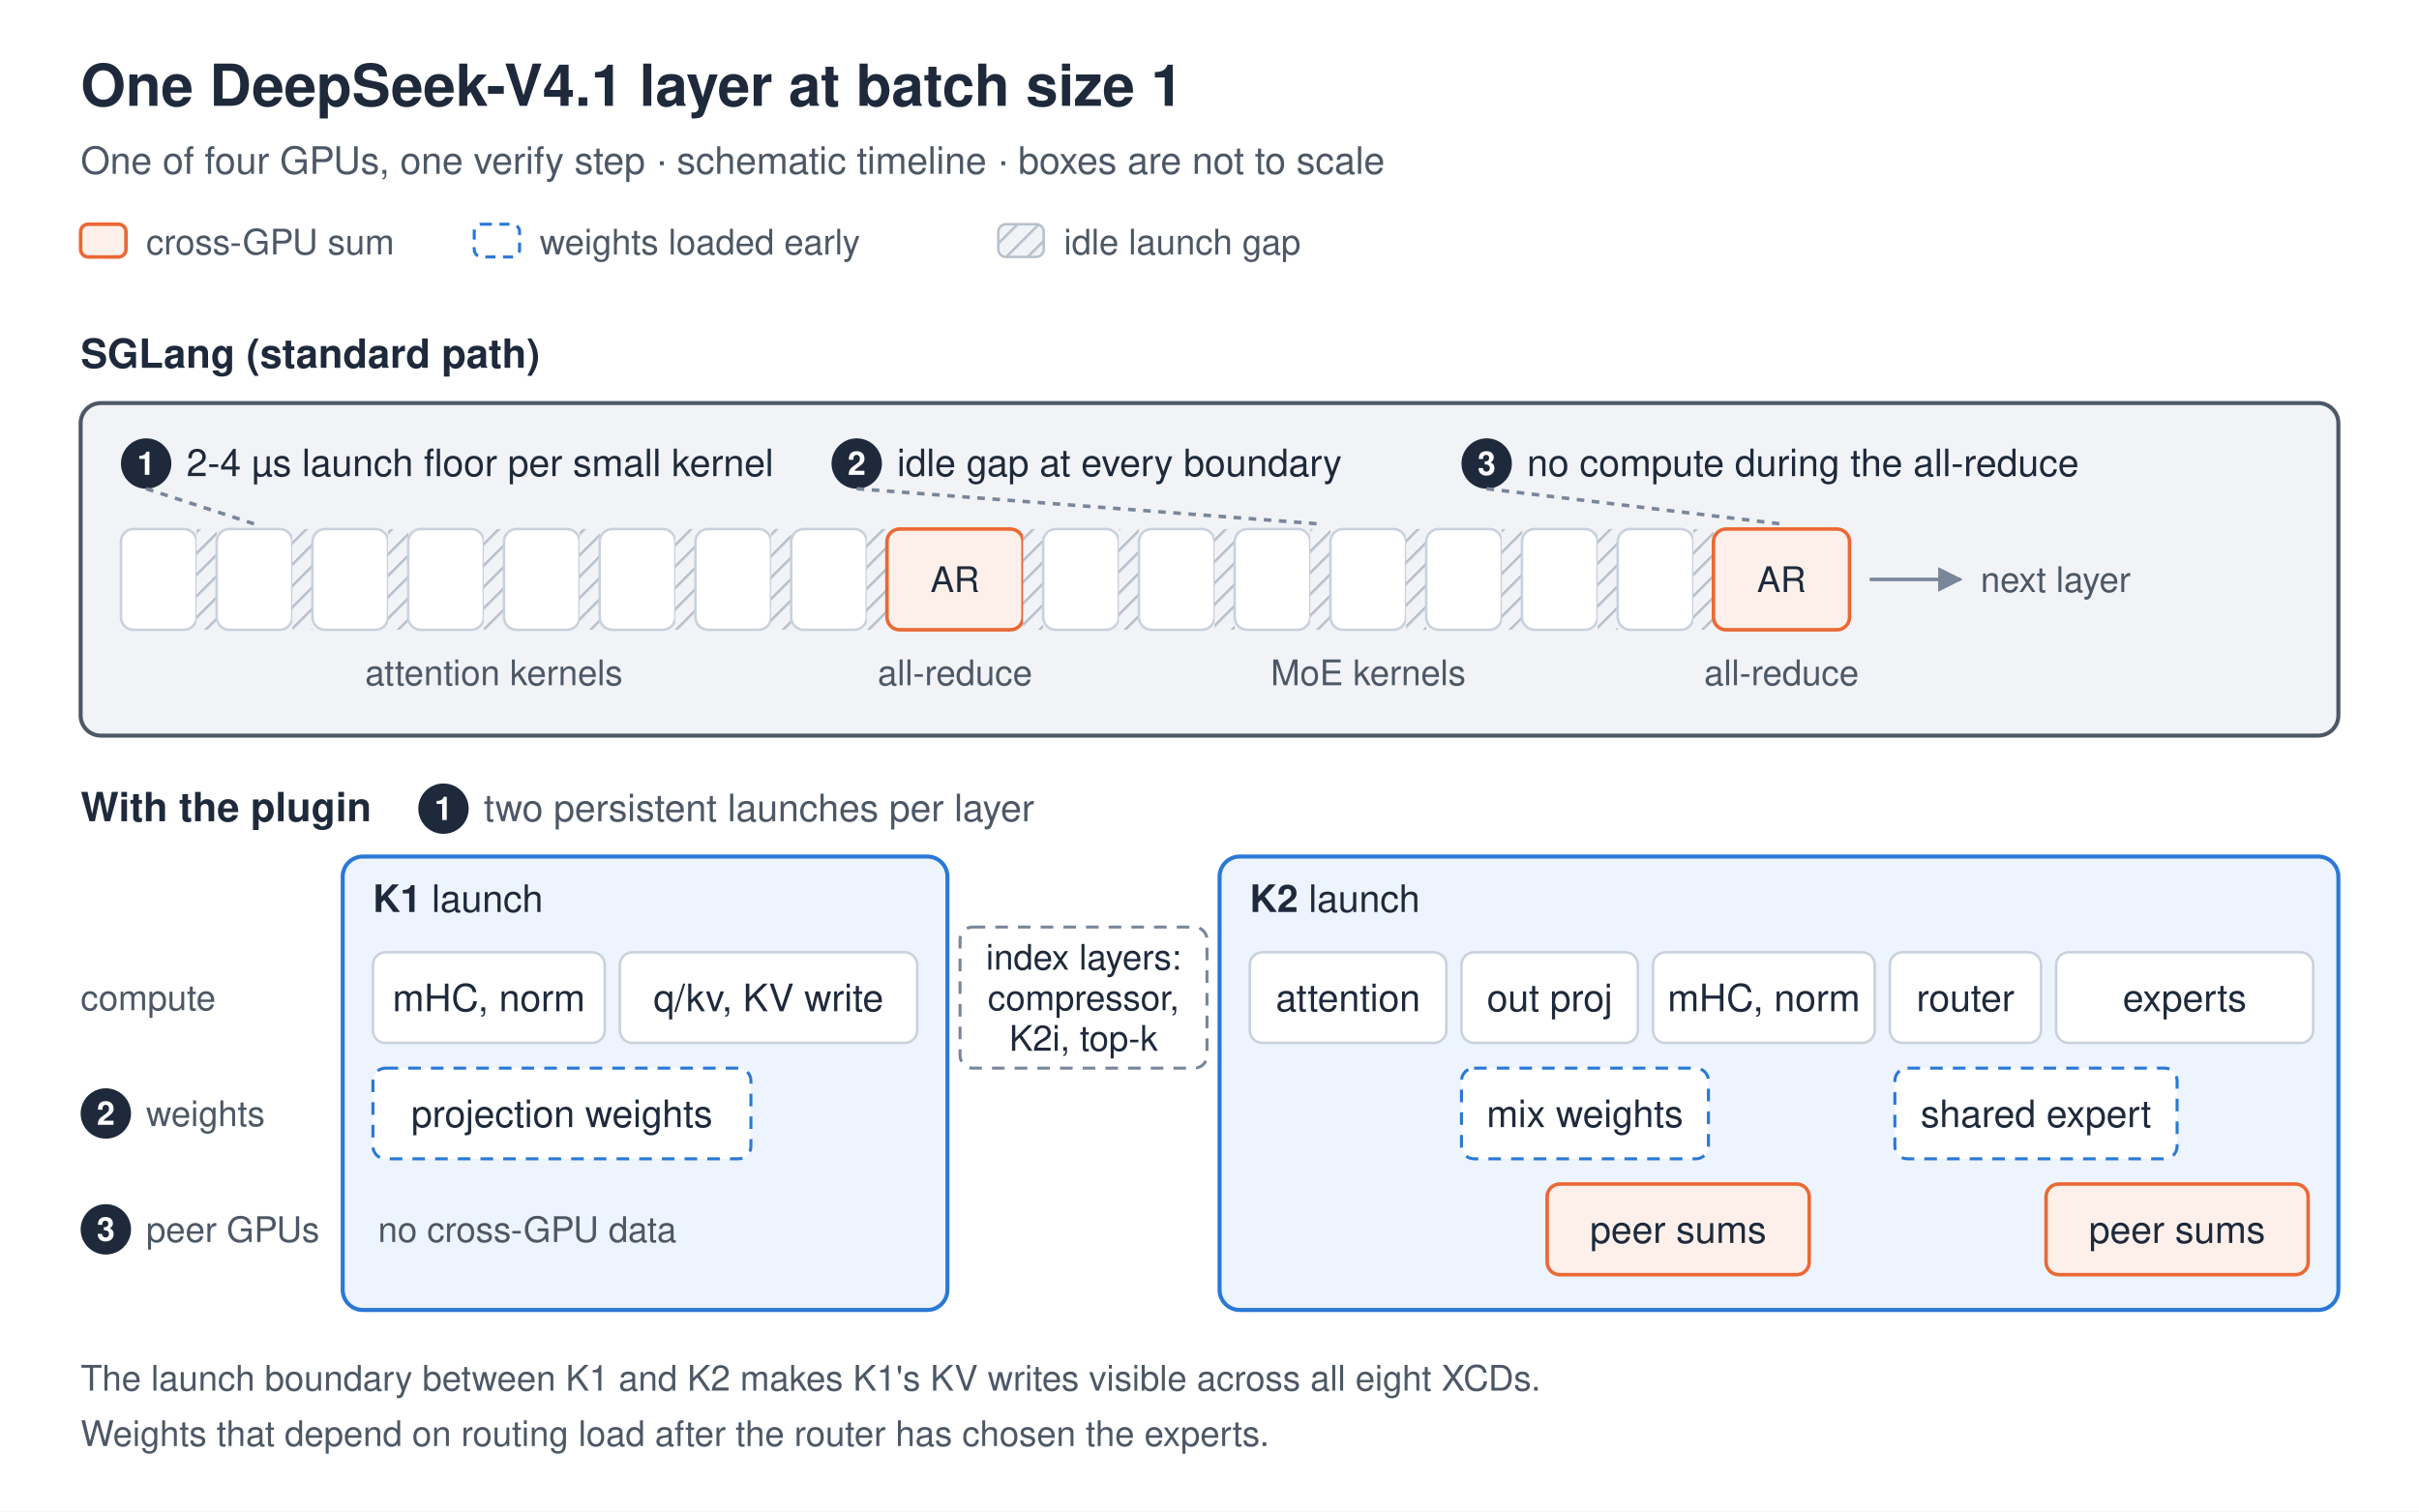
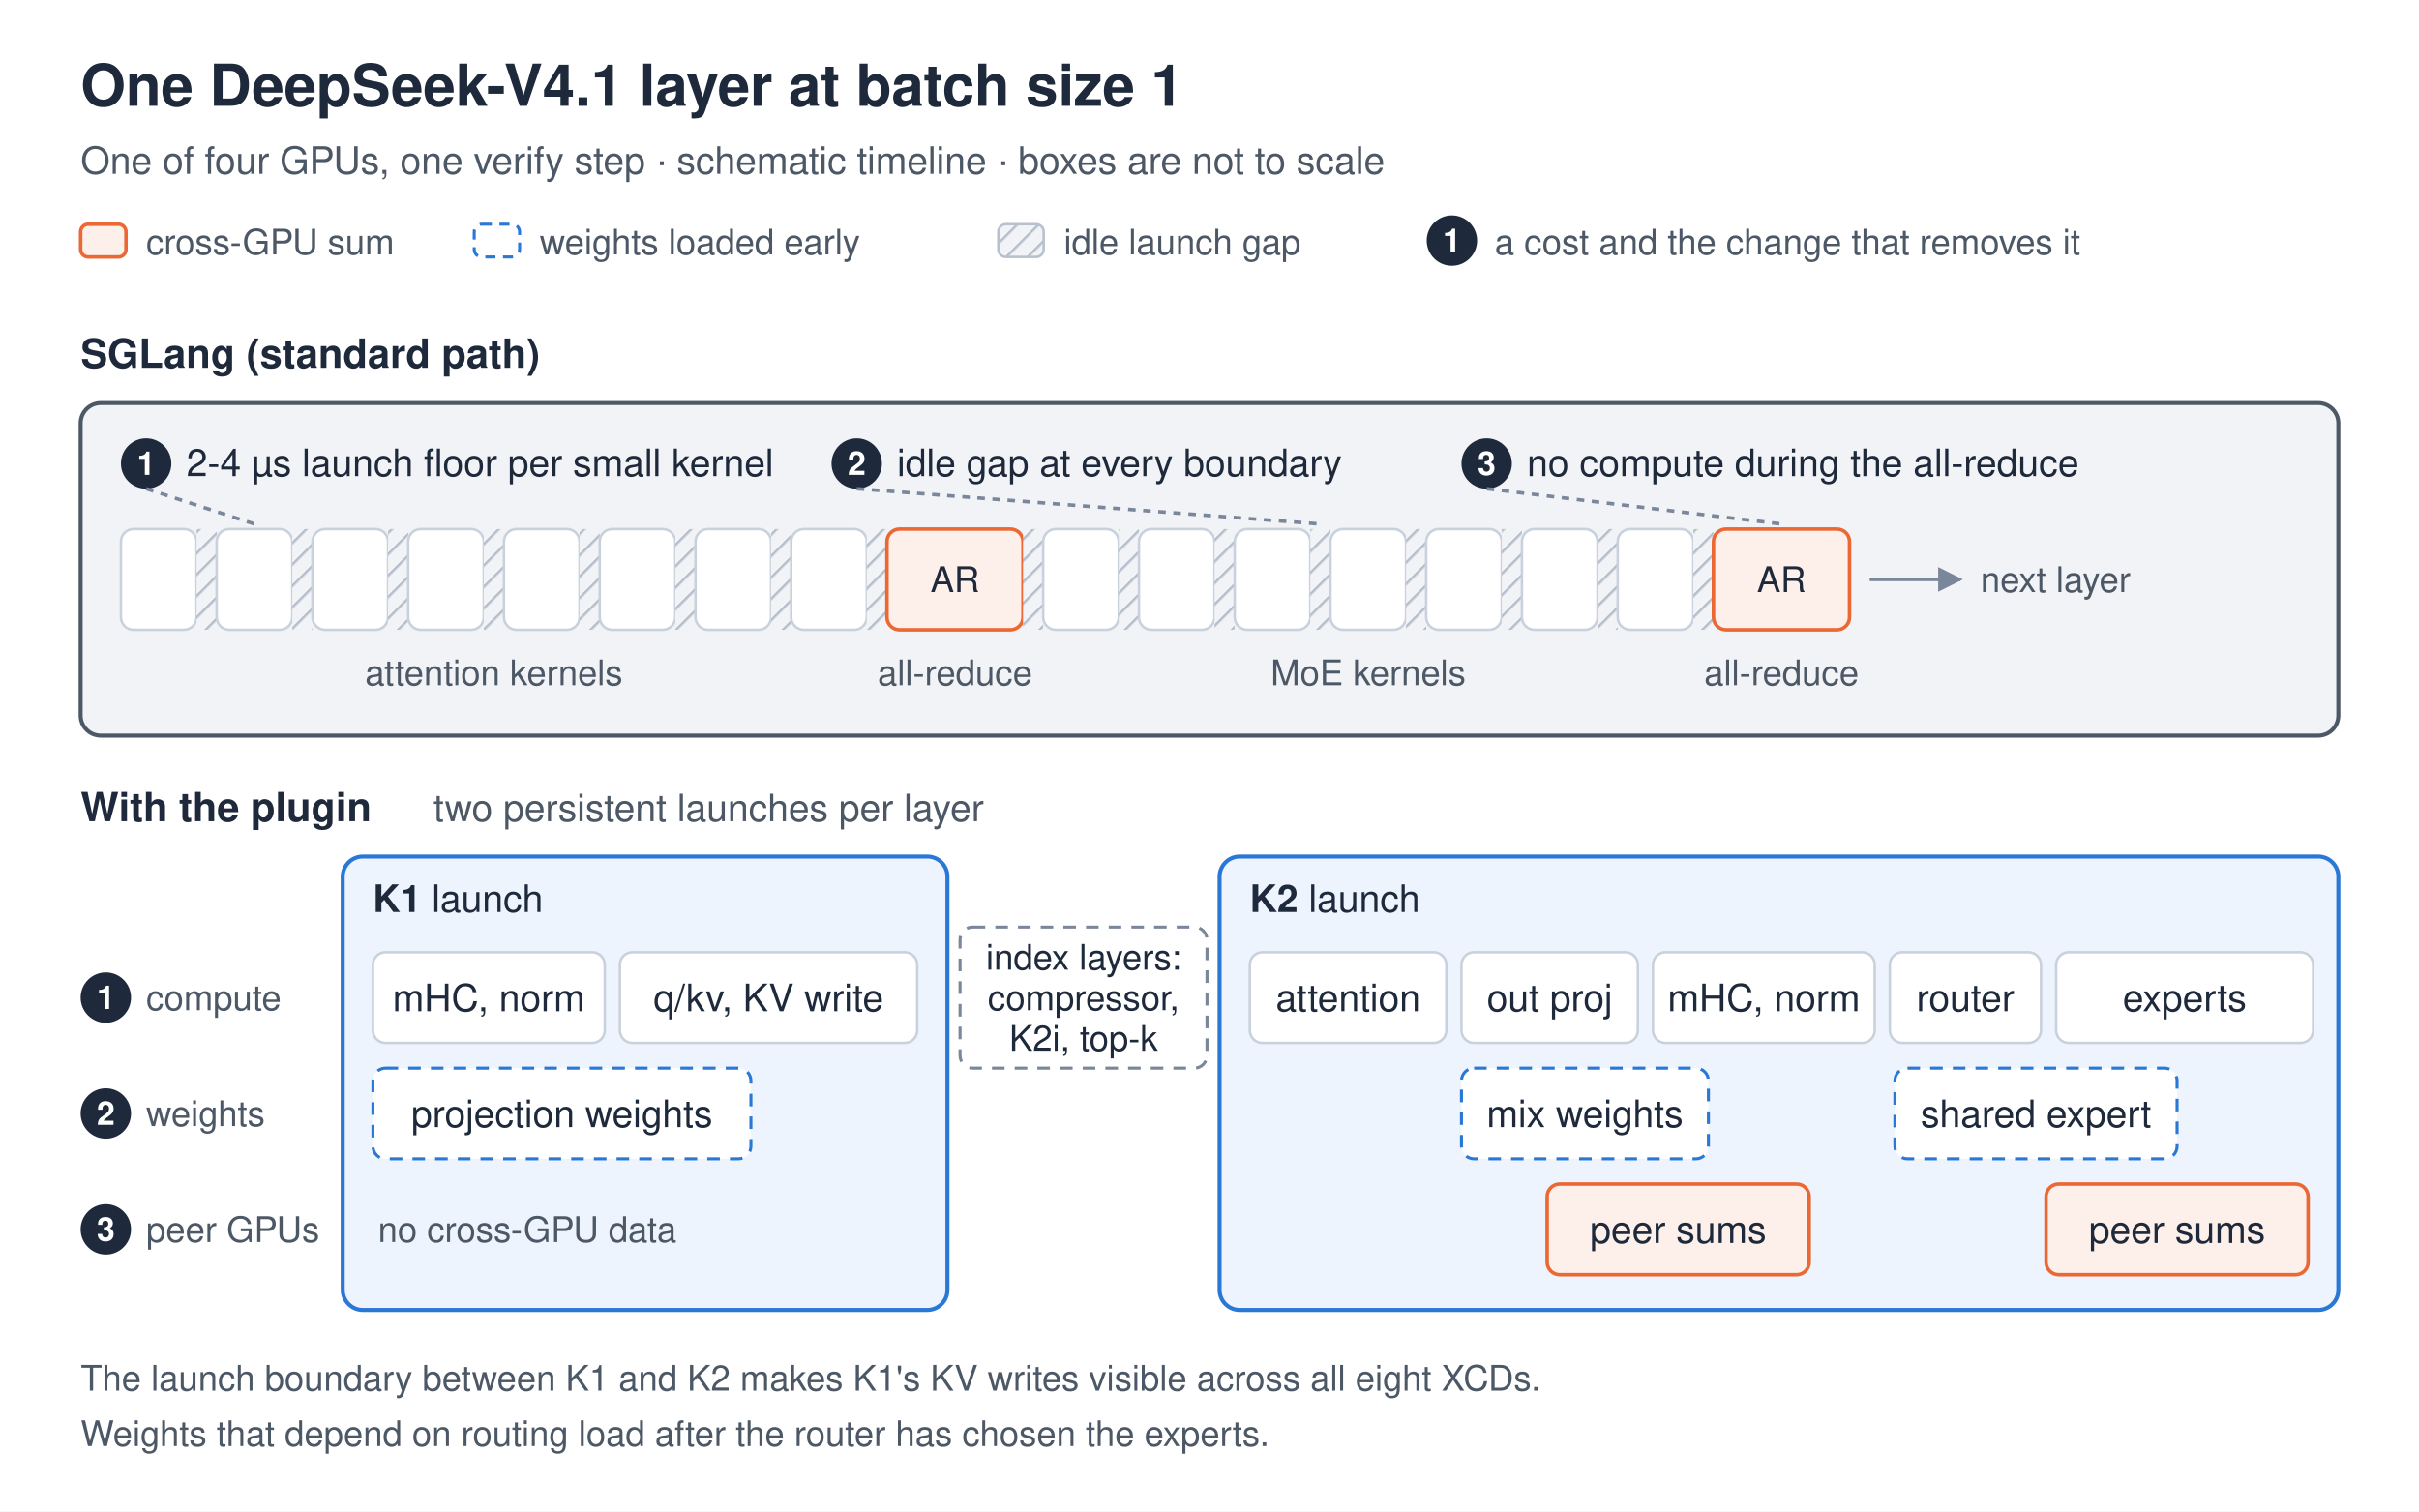
<svg xmlns="http://www.w3.org/2000/svg" width="960" height="600" viewBox="0 0 960 600" role="img" aria-labelledby="t d">
  <defs>
    <marker id="ah" viewBox="0 0 10 10" refX="9" refY="5" markerWidth="7" markerHeight="7" orient="auto-start-reverse">
      <path d="M0 0 L10 5 L0 10 z" fill="#7a8699" />
    </marker>
    <pattern id="gap" width="6" height="6" patternUnits="userSpaceOnUse" patternTransform="rotate(45)">
      <rect width="6" height="6" fill="#f1f3f6" />
      <line x1="0" y1="0" x2="0" y2="6" stroke="#b8c1cd" stroke-width="2" />
    </pattern>
  </defs>
  <style>text{font-family:'Helvetica Neue', Helvetica, Arial, sans-serif}</style>
  <rect width="960" height="600" fill="#ffffff" />
  <text x="32.0" y="42.0" font-size="23" font-weight="700" fill="#1e2a3b" text-anchor="start">One DeepSeek-V4.1 layer at batch size 1</text>
  <text x="32.0" y="69.0" font-size="15" font-weight="400" fill="#4d5866" text-anchor="start">One of four GPUs, one verify step · schematic timeline · boxes are not to scale</text>
  <rect x="32" y="89" width="18" height="13" rx="3" fill="#fdf0ea" stroke="#eb6834" stroke-width="1.4" />
  <text x="58.0" y="101.0" font-size="14" font-weight="400" fill="#4d5866" text-anchor="start">cross-GPU sum</text>
  <rect x="188.2" y="89" width="18" height="13" rx="3" fill="#ffffff" stroke="#2a78d6" stroke-width="1.2" stroke-dasharray="4 3" />
  <text x="214.2" y="101.0" font-size="14" font-weight="400" fill="#4d5866" text-anchor="start">weights loaded early</text>
  <rect x="396.2" y="89" width="18" height="13" rx="3" fill="url(#gap)" stroke="#b8c1cd" stroke-width="1" />
  <text x="422.2" y="101.0" font-size="14" font-weight="400" fill="#4d5866" text-anchor="start">idle launch gap</text>
+   <circle cx="576.2" cy="95.5" r="10" fill="#1e2a3b" />
+   <text x="576.2" y="100.0" font-size="13" font-weight="700" fill="#ffffff" text-anchor="middle">1</text>
+   <text x="593.2" y="101.0" font-size="14" font-weight="400" fill="#4d5866" text-anchor="start">a cost and the change that removes it</text>
  <text x="32.0" y="146.0" font-size="16" font-weight="700" fill="#1e2a3b" text-anchor="start">SGLang (standard path)</text>
  <rect x="32.0" y="160.0" width="896.0" height="132.0" rx="8" fill="#f1f3f6" stroke="#4d5866" stroke-width="1.6" />
  <rect x="48.0" y="210.0" width="30.0" height="40.0" rx="5" fill="#ffffff" stroke="#c9d1dc" stroke-width="1" />
  <rect x="78" y="210" width="8" height="40" fill="url(#gap)" />
  <rect x="86.0" y="210.0" width="30.0" height="40.0" rx="5" fill="#ffffff" stroke="#c9d1dc" stroke-width="1" />
  <rect x="116" y="210" width="8" height="40" fill="url(#gap)" />
  <rect x="124.0" y="210.0" width="30.0" height="40.0" rx="5" fill="#ffffff" stroke="#c9d1dc" stroke-width="1" />
  <rect x="154" y="210" width="8" height="40" fill="url(#gap)" />
  <rect x="162.0" y="210.0" width="30.0" height="40.0" rx="5" fill="#ffffff" stroke="#c9d1dc" stroke-width="1" />
  <rect x="192" y="210" width="8" height="40" fill="url(#gap)" />
  <rect x="200.0" y="210.0" width="30.0" height="40.0" rx="5" fill="#ffffff" stroke="#c9d1dc" stroke-width="1" />
  <rect x="230" y="210" width="8" height="40" fill="url(#gap)" />
  <rect x="238.0" y="210.0" width="30.0" height="40.0" rx="5" fill="#ffffff" stroke="#c9d1dc" stroke-width="1" />
  <rect x="268" y="210" width="8" height="40" fill="url(#gap)" />
  <rect x="276.0" y="210.0" width="30.0" height="40.0" rx="5" fill="#ffffff" stroke="#c9d1dc" stroke-width="1" />
  <rect x="306" y="210" width="8" height="40" fill="url(#gap)" />
  <rect x="314.0" y="210.0" width="30.0" height="40.0" rx="5" fill="#ffffff" stroke="#c9d1dc" stroke-width="1" />
  <rect x="344" y="210" width="8" height="40" fill="url(#gap)" />
  <rect x="352.0" y="210.0" width="54.0" height="40.0" rx="5" fill="#fdf0ea" stroke="#eb6834" stroke-width="1.4" />
  <text x="379.0" y="235.0" font-size="14" font-weight="400" fill="#1e2a3b" text-anchor="middle">AR</text>
  <rect x="406" y="210" width="8" height="40" fill="url(#gap)" />
  <rect x="414.0" y="210.0" width="30.0" height="40.0" rx="5" fill="#ffffff" stroke="#c9d1dc" stroke-width="1" />
  <rect x="444" y="210" width="8" height="40" fill="url(#gap)" />
  <rect x="452.0" y="210.0" width="30.0" height="40.0" rx="5" fill="#ffffff" stroke="#c9d1dc" stroke-width="1" />
  <rect x="482" y="210" width="8" height="40" fill="url(#gap)" />
  <rect x="490.0" y="210.0" width="30.0" height="40.0" rx="5" fill="#ffffff" stroke="#c9d1dc" stroke-width="1" />
  <rect x="520" y="210" width="8" height="40" fill="url(#gap)" />
  <rect x="528.0" y="210.0" width="30.0" height="40.0" rx="5" fill="#ffffff" stroke="#c9d1dc" stroke-width="1" />
  <rect x="558" y="210" width="8" height="40" fill="url(#gap)" />
  <rect x="566.0" y="210.0" width="30.0" height="40.0" rx="5" fill="#ffffff" stroke="#c9d1dc" stroke-width="1" />
  <rect x="596" y="210" width="8" height="40" fill="url(#gap)" />
  <rect x="604.0" y="210.0" width="30.0" height="40.0" rx="5" fill="#ffffff" stroke="#c9d1dc" stroke-width="1" />
  <rect x="634" y="210" width="8" height="40" fill="url(#gap)" />
  <rect x="642.0" y="210.0" width="30.0" height="40.0" rx="5" fill="#ffffff" stroke="#c9d1dc" stroke-width="1" />
  <rect x="672" y="210" width="8" height="40" fill="url(#gap)" />
  <rect x="680.0" y="210.0" width="54.0" height="40.0" rx="5" fill="#fdf0ea" stroke="#eb6834" stroke-width="1.4" />
  <text x="707.0" y="235.0" font-size="14" font-weight="400" fill="#1e2a3b" text-anchor="middle">AR</text>
  <path d="M742.0 230.0 L778.0 230.0" stroke="#7a8699" stroke-width="1.4" fill="none" marker-end="url(#ah)" />
  <text x="786.0" y="235.0" font-size="14" font-weight="400" fill="#4d5866" text-anchor="start">next layer</text>
  <text x="196.0" y="272.0" font-size="14" font-weight="400" fill="#4d5866" text-anchor="middle">attention kernels</text>
  <text x="379.0" y="272.0" font-size="14" font-weight="400" fill="#4d5866" text-anchor="middle">all-reduce</text>
  <text x="543.0" y="272.0" font-size="14" font-weight="400" fill="#4d5866" text-anchor="middle">MoE kernels</text>
  <text x="707.0" y="272.0" font-size="14" font-weight="400" fill="#4d5866" text-anchor="middle">all-reduce</text>
  <circle cx="58.0" cy="184.0" r="10" fill="#1e2a3b" />
  <text x="58.0" y="188.5" font-size="13" font-weight="700" fill="#ffffff" text-anchor="middle">1</text>
  <text x="74.0" y="189.0" font-size="15" font-weight="400" fill="#1e2a3b" text-anchor="start">2-4 µs launch floor per small kernel</text>
  <path d="M58.0 194.0 L101.0 208.0" stroke="#7a8699" stroke-width="1.4" fill="none" stroke-dasharray="3 3" />
  <circle cx="340.0" cy="184.0" r="10" fill="#1e2a3b" />
  <text x="340.0" y="188.5" font-size="13" font-weight="700" fill="#ffffff" text-anchor="middle">2</text>
  <text x="356.0" y="189.0" font-size="15" font-weight="400" fill="#1e2a3b" text-anchor="start">idle gap at every boundary</text>
  <path d="M340.0 194.0 L524.0 208.0" stroke="#7a8699" stroke-width="1.4" fill="none" stroke-dasharray="3 3" />
  <circle cx="590.0" cy="184.0" r="10" fill="#1e2a3b" />
  <text x="590.0" y="188.5" font-size="13" font-weight="700" fill="#ffffff" text-anchor="middle">3</text>
  <text x="606.0" y="189.0" font-size="15" font-weight="400" fill="#1e2a3b" text-anchor="start">no compute during the all-reduce</text>
  <path d="M590.0 194.0 L707.0 208.0" stroke="#7a8699" stroke-width="1.4" fill="none" stroke-dasharray="3 3" />
  <text x="32.0" y="326.0" font-size="16" font-weight="700" fill="#1e2a3b" text-anchor="start">With the plugin</text>
-   <circle cx="176.0" cy="321.0" r="10" fill="#1e2a3b" />
-   <text x="176.0" y="325.5" font-size="13" font-weight="700" fill="#ffffff" text-anchor="middle">1</text>
-   <text x="192.0" y="326.0" font-size="15" font-weight="400" fill="#4d5866" text-anchor="start">two persistent launches per layer</text>
-   <text x="32.0" y="401.0" font-size="14" font-weight="400" fill="#4d5866" text-anchor="start">compute</text>
+   <text x="172.0" y="326.0" font-size="15" font-weight="400" fill="#4d5866" text-anchor="start">two persistent launches per layer</text>
+   <circle cx="42.0" cy="396.0" r="10" fill="#1e2a3b" />
+   <text x="42.0" y="400.5" font-size="13" font-weight="700" fill="#ffffff" text-anchor="middle">1</text>
+   <text x="58.0" y="401.0" font-size="14" font-weight="400" fill="#4d5866" text-anchor="start">compute</text>
  <circle cx="42.0" cy="442.0" r="10" fill="#1e2a3b" />
  <text x="42.0" y="446.5" font-size="13" font-weight="700" fill="#ffffff" text-anchor="middle">2</text>
  <text x="58.0" y="447.0" font-size="14" font-weight="400" fill="#4d5866" text-anchor="start">weights</text>
  <circle cx="42.0" cy="488.0" r="10" fill="#1e2a3b" />
  <text x="42.0" y="492.5" font-size="13" font-weight="700" fill="#ffffff" text-anchor="middle">3</text>
  <text x="58.0" y="493.0" font-size="14" font-weight="400" fill="#4d5866" text-anchor="start">peer GPUs</text>
  <rect x="136.0" y="340.0" width="240.0" height="180.0" rx="8" fill="#edf4fd" stroke="#2a78d6" stroke-width="1.6" />
  <text x="148.0" y="362.0" font-size="15" fill="#1e2a3b">
    <tspan font-weight="700">K1</tspan> launch</text>
  <rect x="148.0" y="378.0" width="92.0" height="36.0" rx="5" fill="#ffffff" stroke="#c9d1dc" stroke-width="1" />
  <text x="194.0" y="401.4" font-size="15" font-weight="400" fill="#1e2a3b" text-anchor="middle">mHC, norm</text>
  <rect x="246.0" y="378.0" width="118.0" height="36.0" rx="5" fill="#ffffff" stroke="#c9d1dc" stroke-width="1" />
  <text x="305.0" y="401.4" font-size="15" font-weight="400" fill="#1e2a3b" text-anchor="middle">q/kv, KV write</text>
  <rect x="148.0" y="424.0" width="150.0" height="36.0" rx="5" fill="#ffffff" stroke="#2a78d6" stroke-width="1.2" stroke-dasharray="5 4" />
  <text x="223.0" y="447.4" font-size="15" font-weight="400" fill="#1e2a3b" text-anchor="middle">projection weights</text>
  <text x="150.0" y="493.0" font-size="14" font-weight="400" fill="#4d5866" text-anchor="start">no cross-GPU data</text>
  <rect x="381.0" y="368.0" width="98.0" height="56.0" rx="5" fill="#ffffff" stroke="#7a8699" stroke-width="1.2" stroke-dasharray="5 4" />
  <text x="430.0" y="384.9" font-size="14" font-weight="400" fill="#1e2a3b" text-anchor="middle">index layers:</text>
  <text x="430.0" y="401.0" font-size="14" font-weight="400" fill="#1e2a3b" text-anchor="middle">compressor,</text>
  <text x="430.0" y="417.1" font-size="14" font-weight="400" fill="#1e2a3b" text-anchor="middle">K2i, top-k</text>
  <rect x="484.0" y="340.0" width="444.0" height="180.0" rx="8" fill="#edf4fd" stroke="#2a78d6" stroke-width="1.6" />
  <text x="496.0" y="362.0" font-size="15" fill="#1e2a3b">
    <tspan font-weight="700">K2</tspan> launch</text>
  <rect x="496.0" y="378.0" width="78.0" height="36.0" rx="5" fill="#ffffff" stroke="#c9d1dc" stroke-width="1" />
  <text x="535.0" y="401.4" font-size="15" font-weight="400" fill="#1e2a3b" text-anchor="middle">attention</text>
  <rect x="580.0" y="378.0" width="70.0" height="36.0" rx="5" fill="#ffffff" stroke="#c9d1dc" stroke-width="1" />
  <text x="615.0" y="401.4" font-size="15" font-weight="400" fill="#1e2a3b" text-anchor="middle">out proj</text>
  <rect x="656.0" y="378.0" width="88.0" height="36.0" rx="5" fill="#ffffff" stroke="#c9d1dc" stroke-width="1" />
  <text x="700.0" y="401.4" font-size="15" font-weight="400" fill="#1e2a3b" text-anchor="middle">mHC, norm</text>
  <rect x="750.0" y="378.0" width="60.0" height="36.0" rx="5" fill="#ffffff" stroke="#c9d1dc" stroke-width="1" />
  <text x="780.0" y="401.4" font-size="15" font-weight="400" fill="#1e2a3b" text-anchor="middle">router</text>
  <rect x="816.0" y="378.0" width="102.0" height="36.0" rx="5" fill="#ffffff" stroke="#c9d1dc" stroke-width="1" />
  <text x="867.0" y="401.4" font-size="15" font-weight="400" fill="#1e2a3b" text-anchor="middle">experts</text>
  <rect x="580.0" y="424.0" width="98.0" height="36.0" rx="5" fill="#ffffff" stroke="#2a78d6" stroke-width="1.2" stroke-dasharray="5 4" />
  <text x="629.0" y="447.4" font-size="15" font-weight="400" fill="#1e2a3b" text-anchor="middle">mix weights</text>
  <rect x="752.0" y="424.0" width="112.0" height="36.0" rx="5" fill="#ffffff" stroke="#2a78d6" stroke-width="1.2" stroke-dasharray="5 4" />
  <text x="808.0" y="447.4" font-size="15" font-weight="400" fill="#1e2a3b" text-anchor="middle">shared expert</text>
  <rect x="614.0" y="470.0" width="104.0" height="36.0" rx="5" fill="#fdf0ea" stroke="#eb6834" stroke-width="1.4" />
  <text x="666.0" y="493.4" font-size="15" font-weight="400" fill="#1e2a3b" text-anchor="middle">peer sums</text>
  <rect x="812.0" y="470.0" width="104.0" height="36.0" rx="5" fill="#fdf0ea" stroke="#eb6834" stroke-width="1.4" />
  <text x="864.0" y="493.4" font-size="15" font-weight="400" fill="#1e2a3b" text-anchor="middle">peer sums</text>
  <text x="32.0" y="552.0" font-size="14" font-weight="400" fill="#4d5866" text-anchor="start">The launch boundary between K1 and K2 makes K1's KV writes visible across all eight XCDs.</text>
  <text x="32.0" y="574.0" font-size="14" font-weight="400" fill="#4d5866" text-anchor="start">Weights that depend on routing load after the router has chosen the experts.</text>
</svg>
